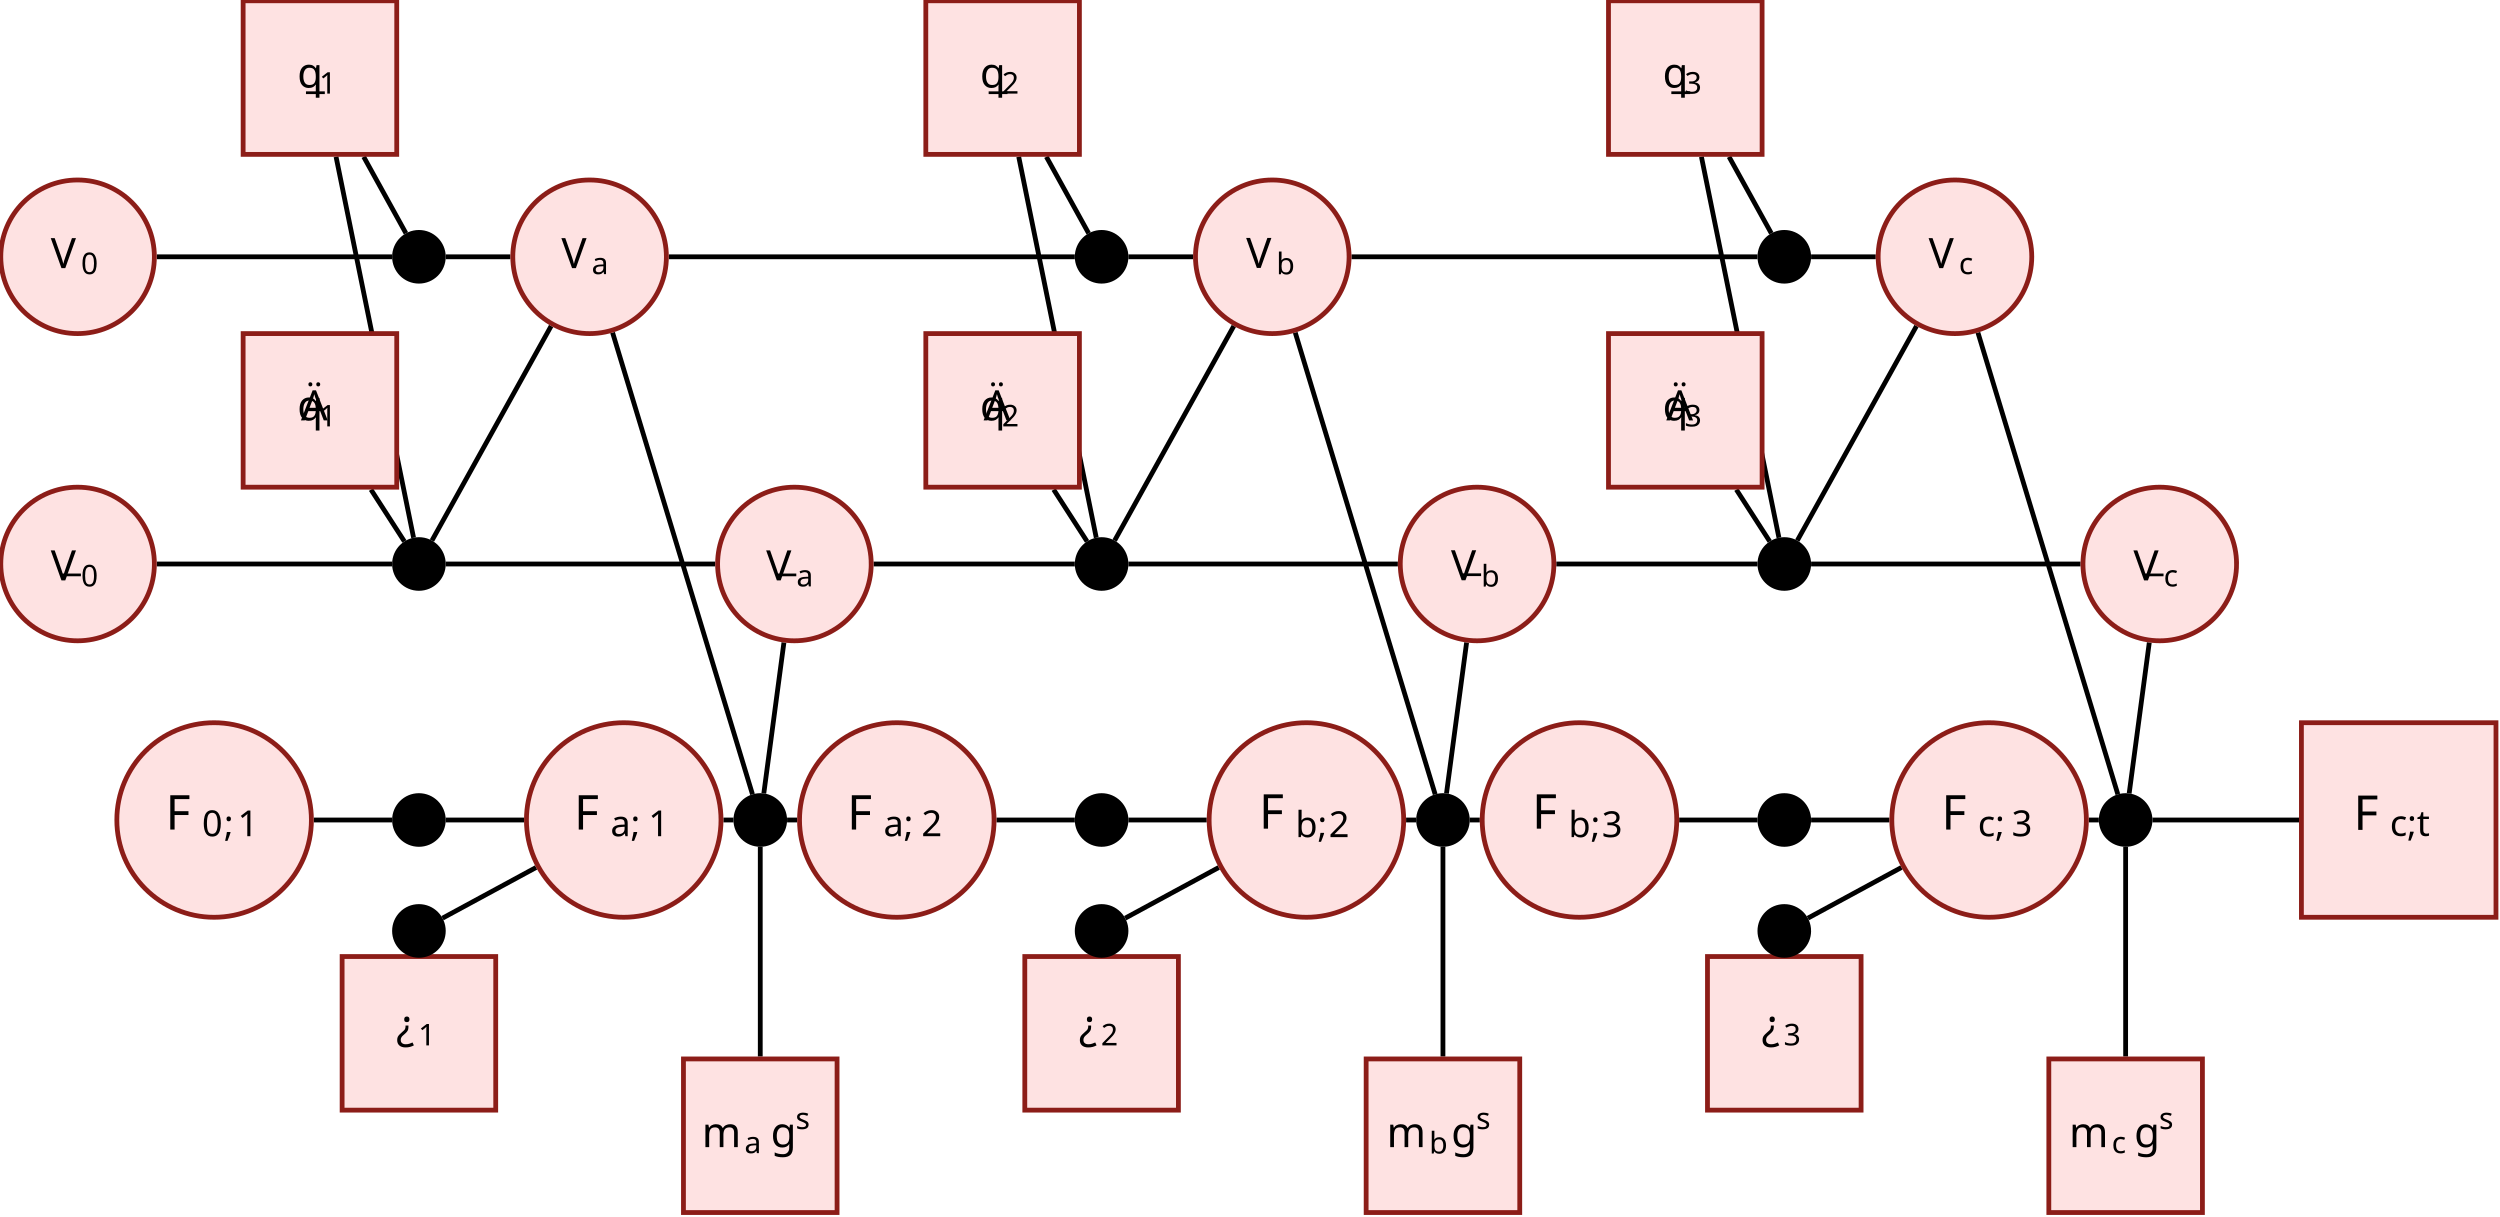
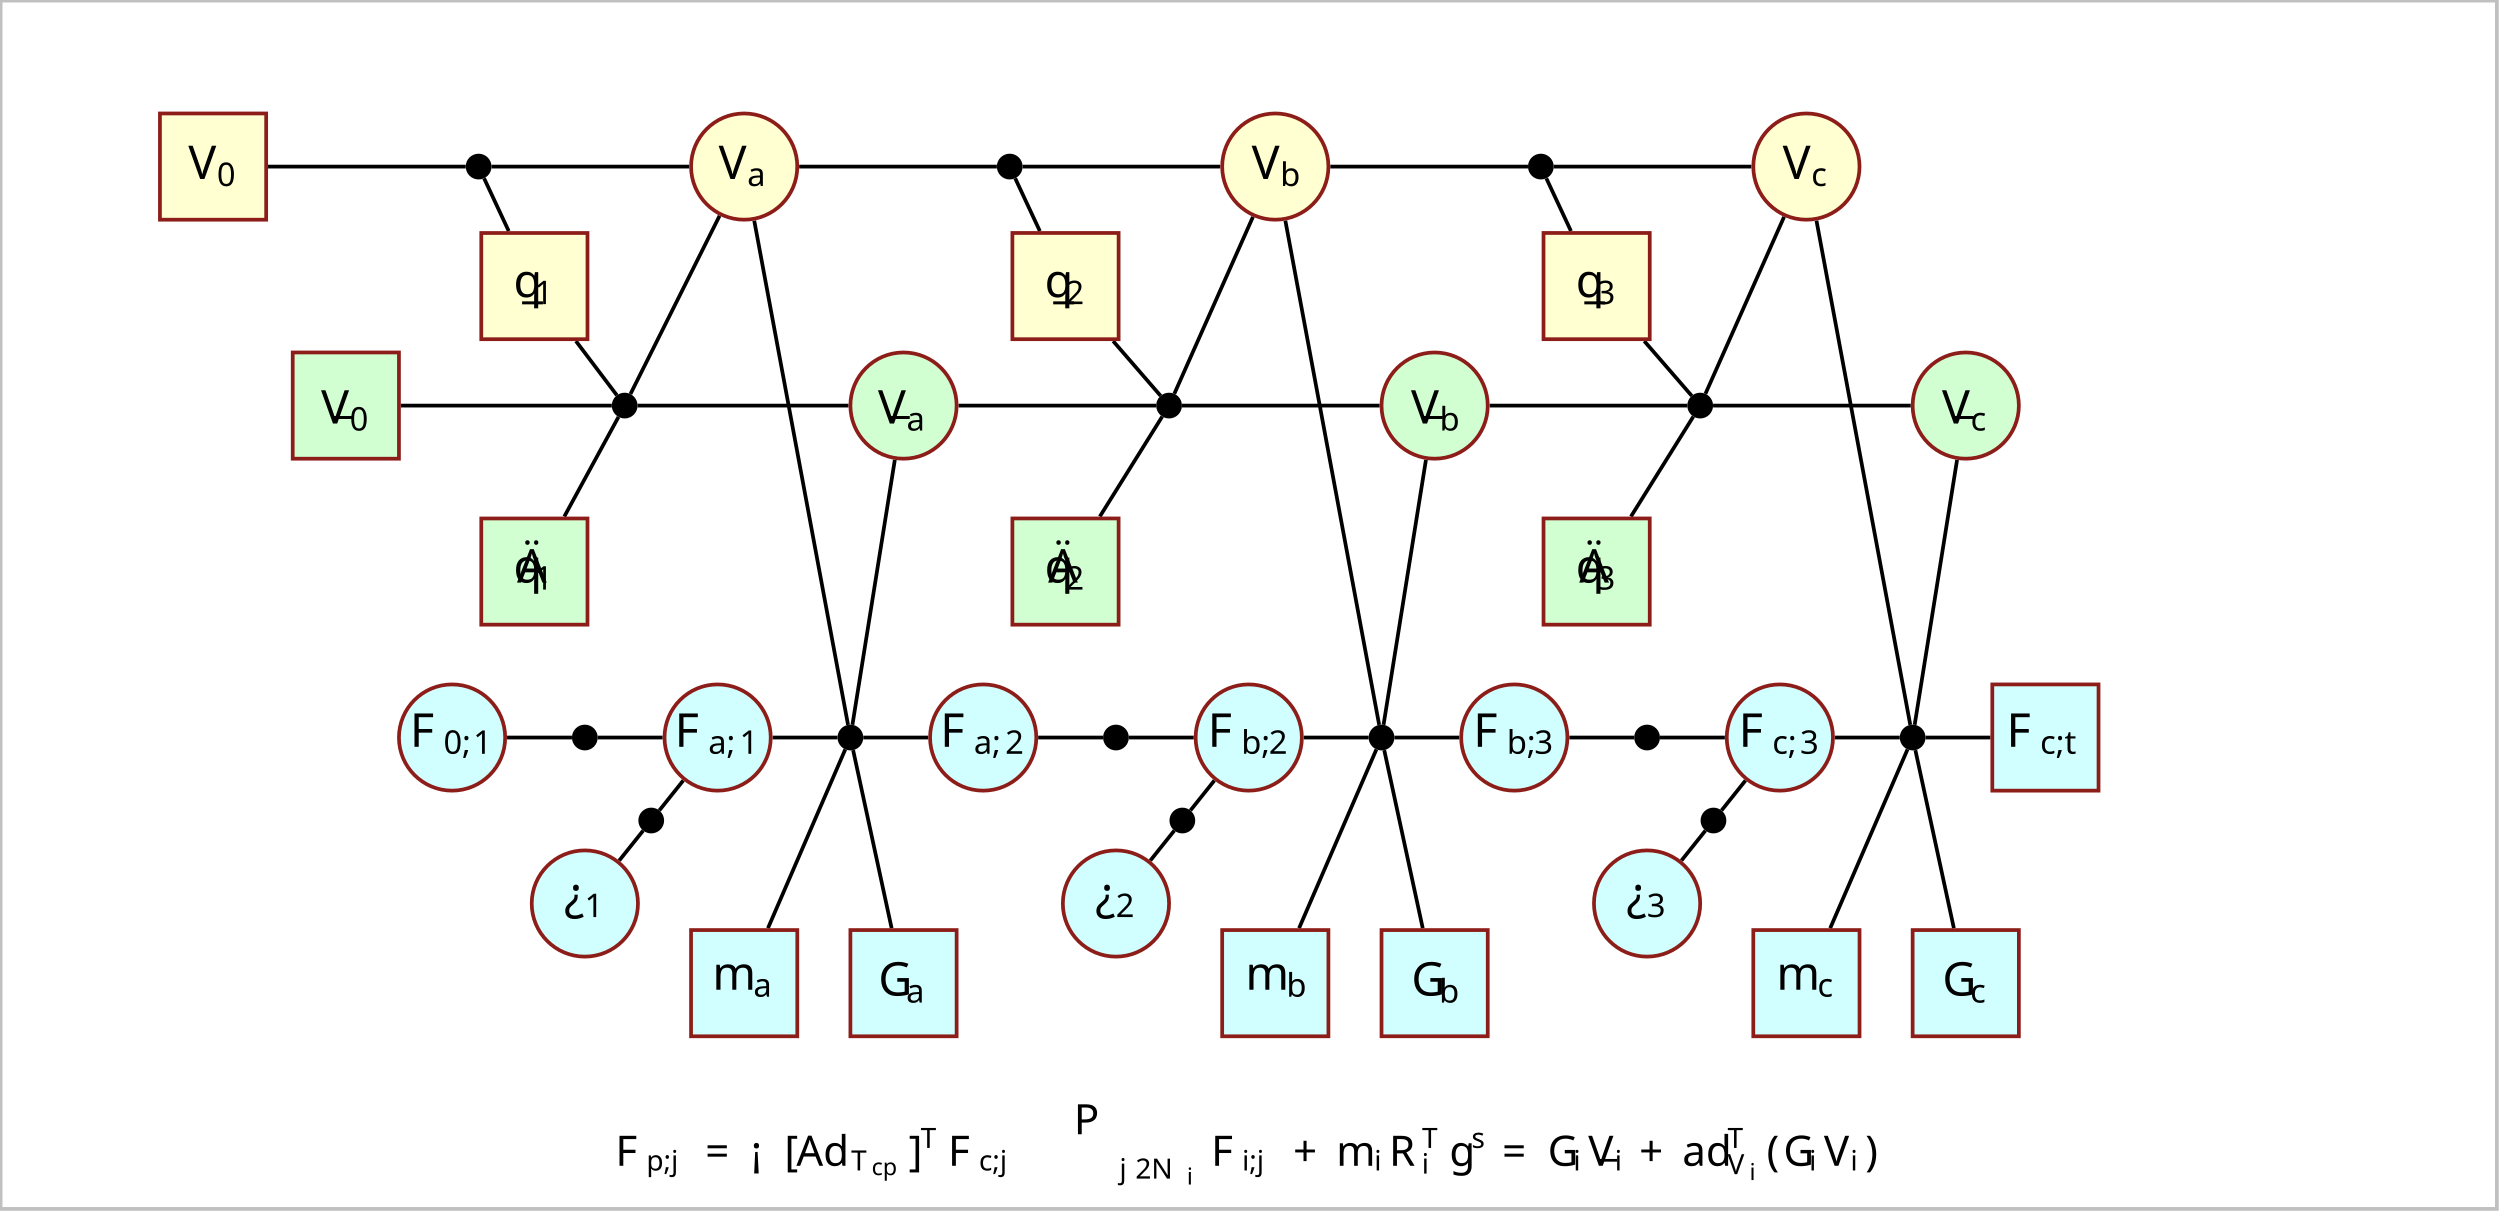
- <svg xmlns="http://www.w3.org/2000/svg" width="555.706" height="270.419" viewBox="-72 -72 416.779 202.814">
+ <svg xmlns="http://www.w3.org/2000/svg" width="714.282" height="346.293" viewBox="-72 -72 535.712 259.72">
  <g stroke="#000" stroke-miterlimit="10" stroke-width=".4">
-     <path fill="none" stroke="#000" stroke-width=".8" d="M-6.629-29.19h-39.234M-4.321-33.101l-7.051-12.762M2.307-29.19h10.781M107.182-29.19H39.496M109.49-33.101l-7.051-12.762M116.118-29.19H126.9M220.993-29.19h-67.686M223.3-33.101l-7.05-12.762M229.929-29.19h10.781M-6.629 22.024h-39.234M2.307 22.024h44.924M.009 18.118l19.87-35.767M-3.052 17.646l-12.925-63.509M-4.581 18.268l-5.574-8.648M107.182 22.024H73.64M116.118 22.024h44.924M113.82 18.118l19.87-35.767M110.76 17.646 97.833-45.863M109.23 18.268l-5.574-8.648M220.993 22.024H187.45M229.929 22.024h44.924M227.63 18.118l19.872-35.767M224.57 17.646l-12.925-63.509M223.04 18.268l-5.573-8.648M-6.629 64.703h-13.057M2.307 64.703h13.057M107.182 64.703H94.125M116.118 64.703h13.057M220.993 64.703h-13.057M229.929 64.703h13.057M50.277 64.703H48.6M59.213 64.703h1.676M53.449 60.427 30.121-16.555M55.335 60.274l3.355-25.163M54.745 69.17v34.967M164.088 64.703h-1.677M173.024 64.703h1.676M167.26 60.427l-23.328-76.982M169.146 60.274l3.355-25.163M168.556 69.17v34.967M277.899 64.703h-1.677M286.835 64.703h24.438M281.07 60.427l-23.327-76.982M282.957 60.274l3.355-25.163M282.367 69.17v34.967M1.768 81.07l15.603-8.453M-2.16 87.665v-.6M115.579 81.07l15.603-8.453M111.65 87.665v-.6M229.39 81.07l15.603-8.453M225.461 87.665v-.6" />
-     <g fill="#fee2e2" stroke="#8c1d18" stroke-width=".8">
-       <path d="M-46.263-29.19c0-7.072-5.732-12.805-12.803-12.805S-71.87-36.262-71.87-29.19s5.732 12.804 12.804 12.804c7.071 0 12.803-5.732 12.803-12.804Zm-12.803 0" />
-       <g fill="#000" stroke="none">
-         <text x="-87.519" y="138.68" font-family="cmsy7" font-size="7" transform="translate(23.982 -165.98)">V</text>
-         <text x="-82.48" y="139.68" font-family="cmr5" font-size="5" transform="translate(23.982 -165.98)">0</text>
-       </g>
-     </g>
-     <g fill="#fee2e2" stroke="#8c1d18" stroke-width=".8">
-       <path d="M39.096-29.19c0-7.072-5.733-12.805-12.804-12.805S13.488-36.262 13.488-29.19s5.733 12.804 12.804 12.804 12.804-5.732 12.804-12.804Zm-12.804 0" />
-       <g fill="#000" stroke="none">
-         <text x="-87.519" y="138.68" font-family="cmsy7" font-size="7" transform="translate(109.105 -165.98)">V</text>
-         <text x="-82.48" y="139.68" font-family="cmmi5" font-size="5" transform="translate(109.105 -165.98)">a</text>
-       </g>
-     </g>
-     <g fill="#fee2e2" stroke="#8c1d18" stroke-width=".8">
-       <path d="M152.907-29.19c0-7.072-5.733-12.805-12.804-12.805s-12.804 5.733-12.804 12.804 5.733 12.804 12.804 12.804 12.804-5.732 12.804-12.804Zm-12.804 0" />
-       <g fill="#000" stroke="none">
-         <text x="-87.519" y="138.68" font-family="cmsy7" font-size="7" transform="translate(223.269 -166.01)">V</text>
-         <text x="-82.48" y="139.741" font-family="cmmi5" font-size="5" transform="translate(223.269 -166.01)">b</text>
-       </g>
-     </g>
-     <g fill="#fee2e2" stroke="#8c1d18" stroke-width=".8">
-       <path d="M266.718-29.19c0-7.072-5.733-12.805-12.804-12.805S241.11-36.262 241.11-29.19s5.733 12.804 12.804 12.804 12.804-5.732 12.804-12.804Zm-12.804 0" />
-       <g fill="#000" stroke="none">
-         <text x="-87.519" y="138.68" font-family="cmsy7" font-size="7" transform="translate(337.04 -165.98)">V</text>
-         <text x="-82.48" y="139.68" font-family="cmmi5" font-size="5" transform="translate(337.04 -165.98)">c</text>
-       </g>
-     </g>
-     <g fill="#fee2e2" stroke="#8c1d18" stroke-width=".8">
-       <path d="M-31.467-46.263H-5.86V-71.87h-25.607Z" />
-       <g fill="#000" stroke="none">
-         <text x="-86.047" y="138.68" font-family="cmr7" font-size="7" transform="translate(65.072 -196.073)">_</text>
-         <text x="-87.519" y="138.68" font-family="cmmi7" font-size="7" transform="translate(65.072 -196.073)">q</text>
-         <text x="-83.854" y="139.68" font-family="cmr5" font-size="5" transform="translate(65.072 -196.073)">1</text>
-       </g>
-     </g>
-     <g fill="#fee2e2" stroke="#8c1d18" stroke-width=".8">
-       <path d="M82.344-46.263h25.607V-71.87H82.344Z" />
-       <g fill="#000" stroke="none">
-         <text x="-86.047" y="138.68" font-family="cmr7" font-size="7" transform="translate(178.883 -196.073)">_</text>
-         <text x="-87.519" y="138.68" font-family="cmmi7" font-size="7" transform="translate(178.883 -196.073)">q</text>
-         <text x="-83.854" y="139.68" font-family="cmr5" font-size="5" transform="translate(178.883 -196.073)">2</text>
-       </g>
-     </g>
-     <g fill="#fee2e2" stroke="#8c1d18" stroke-width=".8">
-       <path d="M196.155-46.263h25.607V-71.87h-25.607Z" />
-       <g fill="#000" stroke="none">
-         <text x="-86.047" y="138.68" font-family="cmr7" font-size="7" transform="translate(292.694 -196.073)">_</text>
-         <text x="-87.519" y="138.68" font-family="cmmi7" font-size="7" transform="translate(292.694 -196.073)">q</text>
-         <text x="-83.854" y="139.68" font-family="cmr5" font-size="5" transform="translate(292.694 -196.073)">3</text>
-       </g>
-     </g>
-     <g fill="#fee2e2" stroke="#8c1d18" stroke-width=".8">
-       <path d="M-46.263 22.024c0-7.072-5.732-12.804-12.803-12.804S-71.87 14.952-71.87 22.024c0 7.071 5.732 12.804 12.804 12.804 7.071 0 12.803-5.733 12.803-12.804Zm-12.803 0" />
-       <g fill="#000" stroke="none">
-         <text x="-85.623" y="136.911" font-family="cmr7" font-size="7" transform="translate(23.982 -113.918)">_</text>
-         <text x="-87.519" y="138.68" font-family="cmsy7" font-size="7" transform="translate(23.982 -113.918)">V</text>
-         <text x="-82.48" y="139.68" font-family="cmr5" font-size="5" transform="translate(23.982 -113.918)">0</text>
-       </g>
-     </g>
-     <g fill="#fee2e2" stroke="#8c1d18" stroke-width=".8">
-       <path d="M73.239 22.024c0-7.072-5.732-12.804-12.804-12.804-7.071 0-12.804 5.732-12.804 12.804 0 7.071 5.733 12.804 12.804 12.804S73.24 29.095 73.24 22.024Zm-12.804 0" />
-       <g fill="#000" stroke="none">
-         <text x="-85.623" y="136.911" font-family="cmr7" font-size="7" transform="translate(143.248 -113.918)">_</text>
-         <text x="-87.519" y="138.68" font-family="cmsy7" font-size="7" transform="translate(143.248 -113.918)">V</text>
-         <text x="-82.48" y="139.68" font-family="cmmi5" font-size="5" transform="translate(143.248 -113.918)">a</text>
-       </g>
-     </g>
-     <g fill="#fee2e2" stroke="#8c1d18" stroke-width=".8">
-       <path d="M187.05 22.024c0-7.072-5.732-12.804-12.804-12.804-7.071 0-12.804 5.732-12.804 12.804 0 7.071 5.733 12.804 12.804 12.804s12.804-5.733 12.804-12.804Zm-12.804 0" />
-       <g fill="#000" stroke="none">
-         <text x="-85.623" y="136.911" font-family="cmr7" font-size="7" transform="translate(257.412 -113.948)">_</text>
-         <text x="-87.519" y="138.68" font-family="cmsy7" font-size="7" transform="translate(257.412 -113.948)">V</text>
-         <text x="-82.48" y="139.741" font-family="cmmi5" font-size="5" transform="translate(257.412 -113.948)">b</text>
-       </g>
-     </g>
-     <g fill="#fee2e2" stroke="#8c1d18" stroke-width=".8">
-       <path d="M300.86 22.024c0-7.072-5.732-12.804-12.803-12.804s-12.804 5.732-12.804 12.804c0 7.071 5.733 12.804 12.804 12.804s12.804-5.733 12.804-12.804Zm-12.803 0" />
-       <g fill="#000" stroke="none">
-         <text x="-85.623" y="136.911" font-family="cmr7" font-size="7" transform="translate(371.183 -113.918)">_</text>
-         <text x="-87.519" y="138.68" font-family="cmsy7" font-size="7" transform="translate(371.183 -113.918)">V</text>
-         <text x="-82.48" y="139.68" font-family="cmmi5" font-size="5" transform="translate(371.183 -113.918)">c</text>
-       </g>
-     </g>
-     <g fill="#fee2e2" stroke="#8c1d18" stroke-width=".8">
-       <path d="M-31.467 9.22H-5.86v-25.607h-25.607Z" />
-       <g fill="#000" stroke="none">
-         <text x="-86.908" y="138.68" font-family="cmr7" font-size="7" transform="translate(65.072 -140.59)">Ä</text>
-         <text x="-87.519" y="138.68" font-family="cmmi7" font-size="7" transform="translate(65.072 -140.59)">q</text>
-         <text x="-83.854" y="139.68" font-family="cmr5" font-size="5" transform="translate(65.072 -140.59)">1</text>
-       </g>
-     </g>
-     <g fill="#fee2e2" stroke="#8c1d18" stroke-width=".8">
-       <path d="M82.344 9.22h25.607v-25.607H82.344Z" />
-       <g fill="#000" stroke="none">
-         <text x="-86.908" y="138.68" font-family="cmr7" font-size="7" transform="translate(178.883 -140.59)">Ä</text>
-         <text x="-87.519" y="138.68" font-family="cmmi7" font-size="7" transform="translate(178.883 -140.59)">q</text>
-         <text x="-83.854" y="139.68" font-family="cmr5" font-size="5" transform="translate(178.883 -140.59)">2</text>
-       </g>
-     </g>
-     <g fill="#fee2e2" stroke="#8c1d18" stroke-width=".8">
-       <path d="M196.155 9.22h25.607v-25.607h-25.607Z" />
-       <g fill="#000" stroke="none">
-         <text x="-86.908" y="138.68" font-family="cmr7" font-size="7" transform="translate(292.694 -140.59)">Ä</text>
-         <text x="-87.519" y="138.68" font-family="cmmi7" font-size="7" transform="translate(292.694 -140.59)">q</text>
-         <text x="-83.854" y="139.68" font-family="cmr5" font-size="5" transform="translate(292.694 -140.59)">3</text>
-       </g>
-     </g>
-     <g fill="#fee2e2" stroke="#8c1d18" stroke-width=".8">
-       <path d="M-20.086 64.703c0-8.957-7.26-16.218-16.218-16.218s-16.218 7.26-16.218 16.218 7.26 16.218 16.218 16.218 16.218-7.261 16.218-16.218Zm-16.218 0" />
-       <g fill="#000" stroke="none">
-         <text x="-87.519" y="138.68" font-family="cmsy8" font-size="8" transform="translate(43.126 -72.383)">F</text>
-         <text x="-81.452" y="139.791" font-family="cmr6" font-size="6" transform="translate(43.126 -72.383)">0</text>
-         <text x="-77.786" y="139.791" font-family="cmmi6" font-size="6" transform="translate(43.126 -72.383)">;</text>
-         <text x="-75.508" y="139.791" font-family="cmr6" font-size="6" transform="translate(43.126 -72.383)">1</text>
-       </g>
-     </g>
-     <g fill="#fee2e2" stroke="#8c1d18" stroke-width=".8">
-       <path d="M48.2 64.703c0-8.957-7.26-16.218-16.218-16.218s-16.218 7.26-16.218 16.218S23.025 80.92 31.982 80.92 48.2 73.66 48.2 64.703Zm-16.218 0" />
-       <g fill="#000" stroke="none">
-         <text x="-87.519" y="138.68" font-family="cmsy8" font-size="8" transform="translate(111.221 -72.383)">F</text>
-         <text x="-81.452" y="139.791" font-family="cmmi6" font-size="6" transform="translate(111.221 -72.383)">a;</text>
-         <text x="-75.125" y="139.791" font-family="cmr6" font-size="6" transform="translate(111.221 -72.383)">1</text>
-       </g>
-     </g>
-     <g fill="#fee2e2" stroke="#8c1d18" stroke-width=".8">
-       <path d="M93.725 64.703c0-8.957-7.26-16.218-16.218-16.218s-16.218 7.26-16.218 16.218 7.26 16.218 16.218 16.218 16.218-7.261 16.218-16.218Zm-16.218 0" />
-       <g fill="#000" stroke="none">
-         <text x="-87.519" y="138.68" font-family="cmsy8" font-size="8" transform="translate(156.746 -72.383)">F</text>
-         <text x="-81.452" y="139.791" font-family="cmmi6" font-size="6" transform="translate(156.746 -72.383)">a;</text>
-         <text x="-75.125" y="139.791" font-family="cmr6" font-size="6" transform="translate(156.746 -72.383)">2</text>
-       </g>
-     </g>
-     <g fill="#fee2e2" stroke="#8c1d18" stroke-width=".8">
-       <path d="M162.011 64.703c0-8.957-7.26-16.218-16.218-16.218s-16.218 7.26-16.218 16.218 7.261 16.218 16.218 16.218 16.218-7.261 16.218-16.218Zm-16.218 0" />
-       <g fill="#000" stroke="none">
-         <text x="-87.519" y="138.68" font-family="cmsy8" font-size="8" transform="translate(225.414 -72.533)">F</text>
-         <text x="-81.452" y="140.091" font-family="cmmi6" font-size="6" transform="translate(225.414 -72.533)">b;</text>
-         <text x="-75.888" y="140.091" font-family="cmr6" font-size="6" transform="translate(225.414 -72.533)">2</text>
-       </g>
-     </g>
-     <g fill="#fee2e2" stroke="#8c1d18" stroke-width=".8">
-       <path d="M207.536 64.703c0-8.957-7.261-16.218-16.218-16.218S175.1 55.745 175.1 64.703s7.26 16.218 16.218 16.218 16.218-7.261 16.218-16.218Zm-16.218 0" />
-       <g fill="#000" stroke="none">
-         <text x="-87.519" y="138.68" font-family="cmsy8" font-size="8" transform="translate(270.938 -72.533)">F</text>
-         <text x="-81.452" y="140.091" font-family="cmmi6" font-size="6" transform="translate(270.938 -72.533)">b;</text>
-         <text x="-75.888" y="140.091" font-family="cmr6" font-size="6" transform="translate(270.938 -72.533)">3</text>
-       </g>
-     </g>
-     <g fill="#fee2e2" stroke="#8c1d18" stroke-width=".8">
-       <path d="M275.822 64.703c0-8.957-7.26-16.218-16.218-16.218s-16.218 7.26-16.218 16.218 7.261 16.218 16.218 16.218 16.218-7.261 16.218-16.218Zm-16.218 0" />
-       <g fill="#000" stroke="none">
-         <text x="-87.519" y="138.68" font-family="cmsy8" font-size="8" transform="translate(339.19 -72.383)">F</text>
-         <text x="-81.452" y="139.791" font-family="cmmi6" font-size="6" transform="translate(339.19 -72.383)">c;</text>
-         <text x="-75.82" y="139.791" font-family="cmr6" font-size="6" transform="translate(339.19 -72.383)">3</text>
-       </g>
-     </g>
-     <g fill="#fee2e2" stroke="#8c1d18" stroke-width=".8">
-       <path d="M311.673 80.92h32.436V48.486h-32.436Z" />
-       <g fill="#000" stroke="none">
-         <text x="-87.519" y="138.68" font-family="cmsy8" font-size="8" transform="translate(407.88 -72.327)">F</text>
-         <text x="-81.452" y="139.68" font-family="cmmi6" font-size="6" transform="translate(407.88 -72.327)">c;t</text>
-       </g>
-     </g>
-     <g fill="#fee2e2" stroke="#8c1d18" stroke-width=".8">
-       <path d="M-14.965 113.073h25.608V87.465h-25.608Z" />
-       <g fill="#000" stroke="none">
-         <text x="-87.519" y="138.68" font-family="cmmi7" font-size="7" transform="translate(81.563 -37.404)">¿</text>
-         <text x="-83.831" y="139.68" font-family="cmr5" font-size="5" transform="translate(81.563 -37.404)">1</text>
-       </g>
-     </g>
-     <g fill="#fee2e2" stroke="#8c1d18" stroke-width=".8">
-       <path d="M98.846 113.073h25.608V87.465H98.846Z" />
-       <g fill="#000" stroke="none">
-         <text x="-87.519" y="138.68" font-family="cmmi7" font-size="7" transform="translate(195.374 -37.404)">¿</text>
-         <text x="-83.831" y="139.68" font-family="cmr5" font-size="5" transform="translate(195.374 -37.404)">2</text>
-       </g>
-     </g>
-     <g fill="#fee2e2" stroke="#8c1d18" stroke-width=".8">
-       <path d="M212.657 113.073h25.608V87.465h-25.608Z" />
-       <g fill="#000" stroke="none">
-         <text x="-87.519" y="138.68" font-family="cmmi7" font-size="7" transform="translate(309.185 -37.404)">¿</text>
-         <text x="-83.831" y="139.68" font-family="cmr5" font-size="5" transform="translate(309.185 -37.404)">3</text>
-       </g>
-     </g>
-     <g fill="#fee2e2" stroke="#8c1d18" stroke-width=".8">
-       <path d="M41.941 130.144h25.607v-25.607H41.941Z" />
-       <g fill="#000" stroke="none">
-         <text x="-87.519" y="138.68" font-family="cmmi7" font-size="7" transform="translate(132.528 -19.435)">m</text>
-         <text x="-80.423" y="139.68" font-family="cmmi5" font-size="5" transform="translate(132.528 -19.435)">a</text>
-         <text x="-76.051" y="138.68" font-family="cmmi7" font-size="7" transform="translate(132.528 -19.435)">g</text>
-         <text x="-71.898" y="135.662" font-family="cmmi5" font-size="5" transform="translate(132.528 -19.435)">s</text>
-       </g>
-     </g>
-     <g fill="#fee2e2" stroke="#8c1d18" stroke-width=".8">
-       <path d="M155.752 130.144h25.607v-25.607h-25.607Z" />
-       <g fill="#000" stroke="none">
-         <text x="-87.519" y="138.68" font-family="cmmi7" font-size="7" transform="translate(246.692 -19.435)">m</text>
-         <text x="-80.423" y="139.741" font-family="cmmi5" font-size="5" transform="translate(246.692 -19.435)">b</text>
-         <text x="-76.756" y="138.68" font-family="cmmi7" font-size="7" transform="translate(246.692 -19.435)">g</text>
-         <text x="-72.604" y="135.662" font-family="cmmi5" font-size="5" transform="translate(246.692 -19.435)">s</text>
-       </g>
-     </g>
-     <g fill="#fee2e2" stroke="#8c1d18" stroke-width=".8">
-       <path d="M269.563 130.144h25.607v-25.607h-25.607Z" />
-       <g fill="#000" stroke="none">
-         <text x="-87.519" y="138.68" font-family="cmmi7" font-size="7" transform="translate(360.462 -19.435)">m</text>
-         <text x="-80.423" y="139.68" font-family="cmmi5" font-size="5" transform="translate(360.462 -19.435)">c</text>
-         <text x="-76.676" y="138.68" font-family="cmmi7" font-size="7" transform="translate(360.462 -19.435)">g</text>
-         <text x="-72.523" y="135.662" font-family="cmmi5" font-size="5" transform="translate(360.462 -19.435)">s</text>
-       </g>
-     </g>
-     <g fill="#000" stroke="#000">
-       <path fill="#000" stroke="#000" d="M2.107-29.19a4.268 4.268 0 1 0-8.536 0 4.268 4.268 0 0 0 8.536 0Zm-4.268 0" />
-     </g>
-     <g fill="#000" stroke="#000">
-       <path fill="#000" stroke="#000" d="M115.918-29.19a4.268 4.268 0 1 0-8.536 0 4.268 4.268 0 0 0 8.536 0Zm-4.268 0" />
-     </g>
-     <g fill="#000" stroke="#000">
-       <path fill="#000" stroke="#000" d="M229.73-29.19a4.268 4.268 0 1 0-8.537 0 4.268 4.268 0 0 0 8.536 0Zm-4.269 0" />
-     </g>
-     <g fill="#000" stroke="#000">
-       <path fill="#000" stroke="#000" d="M2.107 22.024a4.268 4.268 0 1 0-8.536 0 4.268 4.268 0 0 0 8.536 0Zm-4.268 0" />
-     </g>
-     <g fill="#000" stroke="#000">
-       <path fill="#000" stroke="#000" d="M115.918 22.024a4.268 4.268 0 1 0-8.536 0 4.268 4.268 0 0 0 8.536 0Zm-4.268 0" />
-     </g>
-     <g fill="#000" stroke="#000">
-       <path fill="#000" stroke="#000" d="M229.73 22.024a4.268 4.268 0 1 0-8.537 0 4.268 4.268 0 0 0 8.536 0Zm-4.269 0" />
-     </g>
-     <g fill="#000" stroke="#000">
-       <path fill="#000" stroke="#000" d="M2.107 64.703a4.268 4.268 0 1 0-8.536 0 4.268 4.268 0 0 0 8.536 0Zm-4.268 0" />
-     </g>
-     <g fill="#000" stroke="#000">
-       <path fill="#000" stroke="#000" d="M115.918 64.703a4.268 4.268 0 1 0-8.536 0 4.268 4.268 0 0 0 8.536 0Zm-4.268 0" />
-     </g>
-     <g fill="#000" stroke="#000">
-       <path fill="#000" stroke="#000" d="M229.73 64.703a4.268 4.268 0 1 0-8.537 0 4.268 4.268 0 0 0 8.536 0Zm-4.269 0" />
-     </g>
-     <g fill="#000" stroke="#000">
-       <path fill="#000" stroke="#000" d="M59.013 64.703a4.268 4.268 0 1 0-8.536 0 4.268 4.268 0 0 0 8.536 0Zm-4.268 0" />
-     </g>
-     <g fill="#000" stroke="#000">
-       <path fill="#000" stroke="#000" d="M172.824 64.703a4.268 4.268 0 1 0-8.536 0 4.268 4.268 0 0 0 8.536 0Zm-4.268 0" />
-     </g>
-     <g fill="#000" stroke="#000">
-       <path fill="#000" stroke="#000" d="M286.635 64.703a4.268 4.268 0 1 0-8.536 0 4.268 4.268 0 0 0 8.536 0Zm-4.268 0" />
-     </g>
-     <g fill="#000" stroke="#000">
-       <path fill="#000" stroke="#000" d="M2.107 83.197a4.268 4.268 0 1 0-8.536 0 4.268 4.268 0 0 0 8.536 0Zm-4.268 0" />
-     </g>
-     <g fill="#000" stroke="#000">
-       <path fill="#000" stroke="#000" d="M115.918 83.197a4.268 4.268 0 1 0-8.536 0 4.268 4.268 0 0 0 8.536 0Zm-4.268 0" />
-     </g>
-     <g fill="#000" stroke="#000">
-       <path fill="#000" stroke="#000" d="M229.73 83.197a4.268 4.268 0 1 0-8.537 0 4.268 4.268 0 0 0 8.536 0Zm-4.269 0" />
+     <path fill="none" stroke="silver" stroke-width=".8" d="M-71.87 187.05V-71.87h534.912v258.92ZM463.042-71.87" />
+     <path fill="none" stroke="#000" stroke-width=".8" d="M27.8-36.304h-42.364M33.32-36.304h42.364M31.728-33.802l5.285 11.324M141.61-36.304H99.247M147.132-36.304h42.363M145.538-33.802l5.286 11.324M255.421-36.304h-42.363M260.943-36.304h42.363M259.35-33.802l5.285 11.324M59.097 14.91H13.888M64.619 14.91h45.209M63.092 12.441l19.105-38.208M60.193 12.708 51.41 1.084M60.538 17.335l-11.621 21.36M175.753 14.91H133.39M181.275 14.91h42.364M179.635 12.388l16.857-37.927M176.706 12.824 166.53 1.084M177.053 17.252 163.67 38.695M289.564 14.91h-42.363M295.086 14.91h42.364M293.446 12.388l16.857-37.927M290.517 12.824l-10.176-11.74M290.864 17.252 277.48 38.695M50.561 86.042h-13.91M56.083 86.042h13.91M164.372 86.042h-13.91M169.894 86.042h13.91M278.183 86.042h-13.91M283.705 86.042h13.91M69.273 101.67l5.142-6.429M65.824 105.981l-5.143 6.428M183.084 101.67l5.142-6.429M179.635 105.981l-5.143 6.428M296.895 101.67l5.142-6.429M293.446 105.981l-5.143 6.428M107.467 86.042H93.556M112.988 86.042H126.9M109.722 83.328 89.62-24.722M110.663 83.316l9.085-56.773M109.132 88.576 92.56 126.9M110.81 88.74l8.252 38.159M221.278 86.042h-13.911M226.8 86.042h13.91M223.533 83.328l-20.102-108.05M224.474 83.316l9.085-56.773M222.943 88.576 206.37 126.9M224.622 88.74l8.25 38.159M335.089 86.042h-13.911M340.61 86.042h13.911M337.344 83.328l-20.102-108.05M338.285 83.316l9.085-56.773M336.754 88.576 320.182 126.9M338.433 88.74l8.25 38.159" />
+     <g fill="#ffffd1" stroke="#8c1d18" stroke-width=".8">
+       <path fill="#ffffd1" d="M-37.727-24.923h22.763v-22.762h-22.763Z" />
+       <g fill="#000" stroke="none">
+         <text x="-71.87" y="174.246" font-family="cmsy10" font-size="10" transform="translate(40.218 -207.883)">V</text>
+         <text x="-65.742" y="175.746" font-family="cmr7" font-size="7" transform="translate(40.218 -207.883)">0</text>
+       </g>
+     </g>
+     <g fill="#ffffd1" stroke="#8c1d18" stroke-width=".8">
+       <path fill="#ffffd1" d="M98.847-36.304c0-6.286-5.096-11.381-11.381-11.381s-11.382 5.095-11.382 11.38c0 6.287 5.096 11.382 11.382 11.382s11.38-5.095 11.38-11.381Zm-11.381 0" />
+       <g fill="#000" stroke="none">
+         <text x="-71.87" y="174.246" font-family="cmsy10" font-size="10" transform="translate(153.853 -207.883)">V</text>
+         <text x="-65.742" y="175.746" font-family="cmmi7" font-size="7" transform="translate(153.853 -207.883)">a</text>
+       </g>
+     </g>
+     <g fill="#ffffd1" stroke="#8c1d18" stroke-width=".8">
+       <path fill="#ffffd1" d="M212.658-36.304c0-6.286-5.096-11.381-11.382-11.381s-11.38 5.095-11.38 11.38c0 6.287 5.095 11.382 11.38 11.382s11.382-5.095 11.382-11.381Zm-11.382 0" />
+       <g fill="#000" stroke="none">
+         <text x="-71.87" y="174.246" font-family="cmsy10" font-size="10" transform="translate(268.074 -207.883)">V</text>
+         <text x="-65.742" y="175.746" font-family="cmmi7" font-size="7" transform="translate(268.074 -207.883)">b</text>
+       </g>
+     </g>
+     <g fill="#ffffd1" stroke="#8c1d18" stroke-width=".8">
+       <path fill="#ffffd1" d="M326.469-36.304c0-6.286-5.096-11.381-11.382-11.381s-11.38 5.095-11.38 11.38c0 6.287 5.095 11.382 11.38 11.382s11.382-5.095 11.382-11.381Zm-11.382 0" />
+       <g fill="#000" stroke="none">
+         <text x="-71.87" y="174.246" font-family="cmsy10" font-size="10" transform="translate(381.857 -207.883)">V</text>
+         <text x="-65.742" y="175.746" font-family="cmmi7" font-size="7" transform="translate(381.857 -207.883)">c</text>
+       </g>
+     </g>
+     <g fill="#ffffd1" stroke="#8c1d18" stroke-width=".8">
+       <path fill="#ffffd1" d="M31.129.684h22.762v-22.762H31.13Z" />
+       <g fill="#000" stroke="none">
+         <text x="-70.014" y="174.246" font-family="cmr10" font-size="10" transform="translate(109.905 -182.576)">_</text>
+         <text x="-71.87" y="174.246" font-family="cmmi10" font-size="10" transform="translate(109.905 -182.576)">q</text>
+         <text x="-67.406" y="175.746" font-family="cmr7" font-size="7" transform="translate(109.905 -182.576)">1</text>
+       </g>
+     </g>
+     <g fill="#ffffd1" stroke="#8c1d18" stroke-width=".8">
+       <path fill="#ffffd1" d="M144.94.684h22.762v-22.762H144.94Z" />
+       <g fill="#000" stroke="none">
+         <text x="-70.014" y="174.246" font-family="cmr10" font-size="10" transform="translate(223.716 -182.576)">_</text>
+         <text x="-71.87" y="174.246" font-family="cmmi10" font-size="10" transform="translate(223.716 -182.576)">q</text>
+         <text x="-67.406" y="175.746" font-family="cmr7" font-size="7" transform="translate(223.716 -182.576)">2</text>
+       </g>
+     </g>
+     <g fill="#ffffd1" stroke="#8c1d18" stroke-width=".8">
+       <path fill="#ffffd1" d="M258.751.684h22.762v-22.762h-22.762Z" />
+       <g fill="#000" stroke="none">
+         <text x="-70.014" y="174.246" font-family="cmr10" font-size="10" transform="translate(337.527 -182.576)">_</text>
+         <text x="-71.87" y="174.246" font-family="cmmi10" font-size="10" transform="translate(337.527 -182.576)">q</text>
+         <text x="-67.406" y="175.746" font-family="cmr7" font-size="7" transform="translate(337.527 -182.576)">3</text>
+       </g>
+     </g>
+     <g fill="#d1ffd1" stroke="#8c1d18" stroke-width=".8">
+       <path fill="#d1ffd1" d="M-9.274 26.292h22.762V3.529H-9.274Z" />
+       <g fill="#000" stroke="none">
+         <text x="-69.506" y="171.718" font-family="cmr10" font-size="10" transform="translate(68.67 -155.482)">_</text>
+         <text x="-71.87" y="174.246" font-family="cmsy10" font-size="10" transform="translate(68.67 -155.482)">V</text>
+         <text x="-65.742" y="175.746" font-family="cmr7" font-size="7" transform="translate(68.67 -155.482)">0</text>
+       </g>
+     </g>
+     <g fill="#d1ffd1" stroke="#8c1d18" stroke-width=".8">
+       <path fill="#d1ffd1" d="M132.99 14.91c0-6.285-5.096-11.38-11.381-11.38s-11.381 5.095-11.381 11.38 5.095 11.382 11.38 11.382 11.382-5.096 11.382-11.381Zm-11.381 0" />
+       <g fill="#000" stroke="none">
+         <text x="-69.506" y="171.718" font-family="cmr10" font-size="10" transform="translate(187.996 -155.482)">_</text>
+         <text x="-71.87" y="174.246" font-family="cmsy10" font-size="10" transform="translate(187.996 -155.482)">V</text>
+         <text x="-65.742" y="175.746" font-family="cmmi7" font-size="7" transform="translate(187.996 -155.482)">a</text>
+       </g>
+     </g>
+     <g fill="#d1ffd1" stroke="#8c1d18" stroke-width=".8">
+       <path fill="#d1ffd1" d="M246.8 14.91c0-6.285-5.095-11.38-11.38-11.38s-11.381 5.095-11.381 11.38 5.095 11.382 11.38 11.382 11.382-5.096 11.382-11.381Zm-11.38 0" />
+       <g fill="#000" stroke="none">
+         <text x="-69.506" y="171.718" font-family="cmr10" font-size="10" transform="translate(302.217 -155.482)">_</text>
+         <text x="-71.87" y="174.246" font-family="cmsy10" font-size="10" transform="translate(302.217 -155.482)">V</text>
+         <text x="-65.742" y="175.746" font-family="cmmi7" font-size="7" transform="translate(302.217 -155.482)">b</text>
+       </g>
+     </g>
+     <g fill="#d1ffd1" stroke="#8c1d18" stroke-width=".8">
+       <path fill="#d1ffd1" d="M360.612 14.91c0-6.285-5.096-11.38-11.381-11.38S337.85 8.624 337.85 14.91s5.095 11.382 11.38 11.382 11.382-5.096 11.382-11.381Zm-11.381 0" />
+       <g fill="#000" stroke="none">
+         <text x="-69.506" y="171.718" font-family="cmr10" font-size="10" transform="translate(416 -155.482)">_</text>
+         <text x="-71.87" y="174.246" font-family="cmsy10" font-size="10" transform="translate(416 -155.482)">V</text>
+         <text x="-65.742" y="175.746" font-family="cmmi7" font-size="7" transform="translate(416 -155.482)">c</text>
+       </g>
+     </g>
+     <g fill="#d1ffd1" stroke="#8c1d18" stroke-width=".8">
+       <path fill="#d1ffd1" d="M31.129 61.858h22.762V39.095H31.13Z" />
+       <g fill="#000" stroke="none">
+         <text x="-71.125" y="174.246" font-family="cmr10" font-size="10" transform="translate(109.905 -121.403)">Ä</text>
+         <text x="-71.87" y="174.246" font-family="cmmi10" font-size="10" transform="translate(109.905 -121.403)">q</text>
+         <text x="-67.406" y="175.746" font-family="cmr7" font-size="7" transform="translate(109.905 -121.403)">1</text>
+       </g>
+     </g>
+     <g fill="#d1ffd1" stroke="#8c1d18" stroke-width=".8">
+       <path fill="#d1ffd1" d="M144.94 61.858h22.762V39.095H144.94Z" />
+       <g fill="#000" stroke="none">
+         <text x="-71.125" y="174.246" font-family="cmr10" font-size="10" transform="translate(223.716 -121.403)">Ä</text>
+         <text x="-71.87" y="174.246" font-family="cmmi10" font-size="10" transform="translate(223.716 -121.403)">q</text>
+         <text x="-67.406" y="175.746" font-family="cmr7" font-size="7" transform="translate(223.716 -121.403)">2</text>
+       </g>
+     </g>
+     <g fill="#d1ffd1" stroke="#8c1d18" stroke-width=".8">
+       <path fill="#d1ffd1" d="M258.751 61.858h22.762V39.095h-22.762Z" />
+       <g fill="#000" stroke="none">
+         <text x="-71.125" y="174.246" font-family="cmr10" font-size="10" transform="translate(337.527 -121.403)">Ä</text>
+         <text x="-71.87" y="174.246" font-family="cmmi10" font-size="10" transform="translate(337.527 -121.403)">q</text>
+         <text x="-67.406" y="175.746" font-family="cmr7" font-size="7" transform="translate(337.527 -121.403)">3</text>
+       </g>
+     </g>
+     <g fill="#d1ffff" stroke="#8c1d18" stroke-width=".8">
+       <path fill="#d1ffff" d="M36.25 86.042c0-6.285-5.095-11.38-11.38-11.38-6.287 0-11.382 5.095-11.382 11.38s5.095 11.381 11.381 11.381 11.381-5.095 11.381-11.38Zm-11.38 0" />
+       <g fill="#000" stroke="none">
+         <text x="-71.87" y="174.246" font-family="cmsy10" font-size="10" transform="translate(87.722 -86.218)">F</text>
+         <text x="-64.683" y="175.746" font-family="cmr7" font-size="7" transform="translate(87.722 -86.218)">0</text>
+         <text x="-60.696" y="175.746" font-family="cmmi7" font-size="7" transform="translate(87.722 -86.218)">;</text>
+         <text x="-58.321" y="175.746" font-family="cmr7" font-size="7" transform="translate(87.722 -86.218)">1</text>
+       </g>
+     </g>
+     <g fill="#d1ffff" stroke="#8c1d18" stroke-width=".8">
+       <path fill="#d1ffff" d="M93.156 86.042c0-6.285-5.096-11.38-11.381-11.38s-11.381 5.095-11.381 11.38 5.095 11.381 11.38 11.381 11.382-5.095 11.382-11.38Zm-11.381 0" />
+       <g fill="#000" stroke="none">
+         <text x="-71.87" y="174.246" font-family="cmsy10" font-size="10" transform="translate(144.452 -86.218)">F</text>
+         <text x="-64.683" y="175.746" font-family="cmmi7" font-size="7" transform="translate(144.452 -86.218)">a;</text>
+         <text x="-57.97" y="175.746" font-family="cmr7" font-size="7" transform="translate(144.452 -86.218)">1</text>
+       </g>
+     </g>
+     <g fill="#d1ffff" stroke="#8c1d18" stroke-width=".8">
+       <path fill="#d1ffff" d="M150.061 86.042c0-6.285-5.095-11.38-11.38-11.38-6.287 0-11.382 5.095-11.382 11.38s5.095 11.381 11.381 11.381 11.381-5.095 11.381-11.38Zm-11.38 0" />
+       <g fill="#000" stroke="none">
+         <text x="-71.87" y="174.246" font-family="cmsy10" font-size="10" transform="translate(201.357 -86.218)">F</text>
+         <text x="-64.683" y="175.746" font-family="cmmi7" font-size="7" transform="translate(201.357 -86.218)">a;</text>
+         <text x="-57.97" y="175.746" font-family="cmr7" font-size="7" transform="translate(201.357 -86.218)">2</text>
+       </g>
+     </g>
+     <g fill="#d1ffff" stroke="#8c1d18" stroke-width=".8">
+       <path fill="#d1ffff" d="M206.967 86.042c0-6.285-5.096-11.38-11.381-11.38s-11.381 5.095-11.381 11.38 5.095 11.381 11.38 11.381 11.382-5.095 11.382-11.38Zm-11.381 0" />
+       <g fill="#000" stroke="none">
+         <text x="-71.87" y="174.246" font-family="cmsy10" font-size="10" transform="translate(258.673 -86.218)">F</text>
+         <text x="-64.683" y="175.746" font-family="cmmi7" font-size="7" transform="translate(258.673 -86.218)">b;</text>
+         <text x="-58.791" y="175.746" font-family="cmr7" font-size="7" transform="translate(258.673 -86.218)">2</text>
+       </g>
+     </g>
+     <g fill="#d1ffff" stroke="#8c1d18" stroke-width=".8">
+       <path fill="#d1ffff" d="M263.872 86.042c0-6.285-5.095-11.38-11.38-11.38-6.287 0-11.382 5.095-11.382 11.38s5.095 11.381 11.381 11.381 11.381-5.095 11.381-11.38Zm-11.38 0" />
+       <g fill="#000" stroke="none">
+         <text x="-71.87" y="174.246" font-family="cmsy10" font-size="10" transform="translate(315.578 -86.218)">F</text>
+         <text x="-64.683" y="175.746" font-family="cmmi7" font-size="7" transform="translate(315.578 -86.218)">b;</text>
+         <text x="-58.791" y="175.746" font-family="cmr7" font-size="7" transform="translate(315.578 -86.218)">3</text>
+       </g>
+     </g>
+     <g fill="#d1ffff" stroke="#8c1d18" stroke-width=".8">
+       <path fill="#d1ffff" d="M320.778 86.042c0-6.285-5.096-11.38-11.381-11.38s-11.382 5.095-11.382 11.38 5.096 11.381 11.382 11.381 11.38-5.095 11.38-11.38Zm-11.381 0" />
+       <g fill="#000" stroke="none">
+         <text x="-71.87" y="174.246" font-family="cmsy10" font-size="10" transform="translate(372.455 -86.218)">F</text>
+         <text x="-64.683" y="175.746" font-family="cmmi7" font-size="7" transform="translate(372.455 -86.218)">c;</text>
+         <text x="-58.734" y="175.746" font-family="cmr7" font-size="7" transform="translate(372.455 -86.218)">3</text>
+       </g>
+     </g>
+     <g fill="#d1ffff" stroke="#8c1d18" stroke-width=".8">
+       <path fill="#d1ffff" d="M354.921 97.423h22.762V74.661h-22.762Z" />
+       <g fill="#000" stroke="none">
+         <text x="-71.87" y="174.246" font-family="cmsy10" font-size="10" transform="translate(429.844 -86.218)">F</text>
+         <text x="-64.683" y="175.746" font-family="cmmi7" font-size="7" transform="translate(429.844 -86.218)">c;t</text>
+       </g>
+     </g>
+     <g fill="#d1ffff" stroke="#8c1d18" stroke-width=".8">
+       <path fill="#d1ffff" d="M64.703 121.608c0-6.285-5.095-11.38-11.381-11.38s-11.381 5.095-11.381 11.38 5.095 11.381 11.38 11.381c6.287 0 11.382-5.095 11.382-11.38Zm-11.381 0" />
+       <g fill="#000" stroke="none">
+         <text x="-71.87" y="174.246" font-family="cmmi10" font-size="10" transform="translate(120.763 -51.235)">¿</text>
+         <text x="-67.498" y="175.746" font-family="cmr7" font-size="7" transform="translate(120.763 -51.235)">1</text>
+       </g>
+     </g>
+     <g fill="#d1ffff" stroke="#8c1d18" stroke-width=".8">
+       <path fill="#d1ffff" d="M178.514 121.608c0-6.285-5.095-11.38-11.381-11.38s-11.381 5.095-11.381 11.38 5.095 11.381 11.38 11.381c6.287 0 11.382-5.095 11.382-11.38Zm-11.381 0" />
+       <g fill="#000" stroke="none">
+         <text x="-71.87" y="174.246" font-family="cmmi10" font-size="10" transform="translate(234.574 -51.235)">¿</text>
+         <text x="-67.498" y="175.746" font-family="cmr7" font-size="7" transform="translate(234.574 -51.235)">2</text>
+       </g>
+     </g>
+     <g fill="#d1ffff" stroke="#8c1d18" stroke-width=".8">
+       <path fill="#d1ffff" d="M292.325 121.608c0-6.285-5.095-11.38-11.381-11.38s-11.381 5.095-11.381 11.38 5.095 11.381 11.38 11.381c6.287 0 11.382-5.095 11.382-11.38Zm-11.381 0" />
+       <g fill="#000" stroke="none">
+         <text x="-71.87" y="174.246" font-family="cmmi10" font-size="10" transform="translate(348.385 -51.235)">¿</text>
+         <text x="-67.498" y="175.746" font-family="cmr7" font-size="7" transform="translate(348.385 -51.235)">3</text>
+       </g>
+     </g>
+     <g fill="#d1ffff" stroke="#8c1d18" stroke-width=".8">
+       <path fill="#d1ffff" d="M76.084 150.061h22.763V127.3H76.084Z" />
+       <g fill="#000" stroke="none">
+         <text x="-71.87" y="174.246" font-family="cmmi10" font-size="10" transform="translate(152.527 -34.163)">m</text>
+         <text x="-63.09" y="175.746" font-family="cmmi7" font-size="7" transform="translate(152.527 -34.163)">a</text>
+       </g>
+     </g>
+     <g fill="#d1ffff" stroke="#8c1d18" stroke-width=".8">
+       <path fill="#d1ffff" d="M189.895 150.061h22.763V127.3h-22.763Z" />
+       <g fill="#000" stroke="none">
+         <text x="-71.87" y="174.246" font-family="cmmi10" font-size="10" transform="translate(266.748 -34.163)">m</text>
+         <text x="-63.09" y="175.746" font-family="cmmi7" font-size="7" transform="translate(266.748 -34.163)">b</text>
+       </g>
+     </g>
+     <g fill="#d1ffff" stroke="#8c1d18" stroke-width=".8">
+       <path fill="#d1ffff" d="M303.706 150.061h22.763V127.3h-22.763Z" />
+       <g fill="#000" stroke="none">
+         <text x="-71.87" y="174.246" font-family="cmmi10" font-size="10" transform="translate(380.53 -34.163)">m</text>
+         <text x="-63.09" y="175.746" font-family="cmmi7" font-size="7" transform="translate(380.53 -34.163)">c</text>
+       </g>
+     </g>
+     <g fill="#d1ffff" stroke="#8c1d18" stroke-width=".8">
+       <path fill="#d1ffff" d="M110.228 150.061h22.762V127.3h-22.762Z" />
+       <g fill="#000" stroke="none">
+         <text x="-71.87" y="174.246" font-family="cmsy10" font-size="10" transform="translate(188.086 -32.9)">G</text>
+         <text x="-65.921" y="175.746" font-family="cmmi7" font-size="7" transform="translate(188.086 -32.9)">a</text>
+       </g>
+     </g>
+     <g fill="#d1ffff" stroke="#8c1d18" stroke-width=".8">
+       <path fill="#d1ffff" d="M224.039 150.061H246.8V127.3h-22.762Z" />
+       <g fill="#000" stroke="none">
+         <text x="-71.87" y="174.246" font-family="cmsy10" font-size="10" transform="translate(302.307 -32.9)">G</text>
+         <text x="-65.921" y="175.746" font-family="cmmi7" font-size="7" transform="translate(302.307 -32.9)">b</text>
+       </g>
+     </g>
+     <g fill="#d1ffff" stroke="#8c1d18" stroke-width=".8">
+       <path fill="#d1ffff" d="M337.85 150.061h22.762V127.3H337.85Z" />
+       <g fill="#000" stroke="none">
+         <text x="-71.87" y="174.246" font-family="cmsy10" font-size="10" transform="translate(416.09 -32.9)">G</text>
+         <text x="-65.921" y="175.746" font-family="cmmi7" font-size="7" transform="translate(416.09 -32.9)">c</text>
+       </g>
+     </g>
+     <g stroke="none">
+       <text x="-71.87" y="174.246" font-family="cmsy9" font-size="9" transform="translate(131.748 3.563)">F</text>
+       <text x="-65.243" y="175.246" font-family="cmmi6" font-size="6" transform="translate(131.748 3.563)">p;j</text>
+       <text x="-52.624" y="174.246" font-family="cmr9" font-size="9" transform="translate(131.748 3.563)">=</text>
+       <text x="-42.86" y="174.246" font-family="cmsy9" font-size="9" transform="translate(131.748 3.563)">¡</text>
+       <text x="-35.665" y="174.246" font-family="cmr9" font-size="9" transform="translate(131.748 3.563)">[</text>
+       <text x="-33.096" y="174.246" font-family="cmmi9" font-size="9" transform="translate(131.748 3.563)">Ad</text>
+       <text x="-21.367" y="175.246" font-family="cmmi6" font-size="6" transform="translate(131.748 3.563)">T</text>
+       <text x="-16.98" y="176.246" font-family="cmmi5" font-size="5" transform="translate(131.748 3.563)">cp</text>
+       <text x="-9.035" y="174.246" font-family="cmr9" font-size="9" transform="translate(131.748 3.563)">]</text>
+       <text x="-6.465" y="170.423" font-family="cmmi6" font-size="6" transform="translate(131.748 3.563)">T</text>
+       <text x="-.606" y="174.246" font-family="cmsy9" font-size="9" transform="translate(131.748 3.563)">F</text>
+       <text x="6.021" y="175.246" font-family="cmmi6" font-size="6" transform="translate(131.748 3.563)">c;j</text>
+       <text x="26.362" y="167.496" font-family="cmex9" font-size="9" transform="translate(131.748 3.563)">P</text>
+       <text x="36.126" y="176.996" font-family="cmmi6" font-size="6" transform="translate(131.748 3.563)">j</text>
+       <text x="39.544" y="176.996" font-family="cmsy6" font-size="6" transform="translate(131.748 3.563)">2N</text>
+       <text x="50.577" y="178.262" font-family="cmmi5" font-size="5" transform="translate(131.748 3.563)">i</text>
+       <text x="55.787" y="174.246" font-family="cmsy9" font-size="9" transform="translate(131.748 3.563)">F</text>
+       <text x="62.414" y="175.246" font-family="cmmi6" font-size="6" transform="translate(131.748 3.563)">i;j</text>
+       <text x="73.338" y="174.246" font-family="cmr9" font-size="9" transform="translate(131.748 3.563)">+</text>
+       <text x="82.588" y="174.246" font-family="cmmi9" font-size="9" transform="translate(131.748 3.563)">m</text>
+       <text x="90.738" y="175.246" font-family="cmmi6" font-size="6" transform="translate(131.748 3.563)">i</text>
+       <text x="93.911" y="174.246" font-family="cmmi9" font-size="9" transform="translate(131.748 3.563)">R</text>
+       <text x="100.973" y="170.423" font-family="cmmi6" font-size="6" transform="translate(131.748 3.563)">T</text>
+       <text x="100.91" y="175.918" font-family="cmmi6" font-size="6" transform="translate(131.748 3.563)">i</text>
+       <text x="106.832" y="174.246" font-family="cmmi9" font-size="9" transform="translate(131.748 3.563)">g</text>
+       <text x="111.566" y="170.423" font-family="cmmi6" font-size="6" transform="translate(131.748 3.563)">s</text>
+       <text x="118.142" y="174.246" font-family="cmr9" font-size="9" transform="translate(131.748 3.563)">=</text>
+       <text x="127.906" y="174.246" font-family="cmsy9" font-size="9" transform="translate(131.748 3.563)">G</text>
+       <text x="133.404" y="175.246" font-family="cmmi6" font-size="6" transform="translate(131.748 3.563)">i</text>
+       <text x="138.766" y="171.971" font-family="cmr9" font-size="9" transform="translate(131.748 3.563)">_</text>
+       <text x="136.578" y="174.246" font-family="cmsy9" font-size="9" transform="translate(131.748 3.563)">V</text>
+       <text x="142.266" y="175.246" font-family="cmmi6" font-size="6" transform="translate(131.748 3.563)">i</text>
+       <text x="147.496" y="174.246" font-family="cmr9" font-size="9" transform="translate(131.748 3.563)">+</text>
+       <text x="156.745" y="174.246" font-family="cmmi9" font-size="9" transform="translate(131.748 3.563)">ad</text>
+       <text x="166.438" y="170.423" font-family="cmmi6" font-size="6" transform="translate(131.748 3.563)">T</text>
+       <text x="166.438" y="176.043" font-family="cmsy6" font-size="6" transform="translate(131.748 3.563)">V</text>
+       <text x="171.15" y="177.308" font-family="cmmi5" font-size="5" transform="translate(131.748 3.563)">i</text>
+       <text x="174.818" y="174.246" font-family="cmr9" font-size="9" transform="translate(131.748 3.563)">(</text>
+       <text x="178.415" y="174.246" font-family="cmsy9" font-size="9" transform="translate(131.748 3.563)">G</text>
+       <text x="183.913" y="175.246" font-family="cmmi6" font-size="6" transform="translate(131.748 3.563)">i</text>
+       <text x="187.087" y="174.246" font-family="cmsy9" font-size="9" transform="translate(131.748 3.563)">V</text>
+       <text x="192.775" y="175.246" font-family="cmmi6" font-size="6" transform="translate(131.748 3.563)">i</text>
+       <text x="195.949" y="174.246" font-family="cmr9" font-size="9" transform="translate(131.748 3.563)">)</text>
+     </g>
+     <g fill="#000" stroke="#000">
+       <path fill="#000" stroke="#000" d="M33.12-36.304a2.56 2.56 0 1 0-5.12 0 2.56 2.56 0 0 0 5.12 0Zm-2.56 0" />
+     </g>
+     <g fill="#000" stroke="#000">
+       <path fill="#000" stroke="#000" d="M146.932-36.304a2.56 2.56 0 1 0-5.122 0 2.56 2.56 0 0 0 5.122 0Zm-2.561 0" />
+     </g>
+     <g fill="#000" stroke="#000">
+       <path fill="#000" stroke="#000" d="M260.743-36.304a2.56 2.56 0 1 0-5.122 0 2.56 2.56 0 0 0 5.122 0Zm-2.561 0" />
+     </g>
+     <g fill="#000" stroke="#000">
+       <path fill="#000" stroke="#000" d="M64.419 14.91a2.56 2.56 0 1 0-5.122 0 2.56 2.56 0 0 0 5.122 0Zm-2.561 0" />
+     </g>
+     <g fill="#000" stroke="#000">
+       <path fill="#000" stroke="#000" d="M181.075 14.91a2.56 2.56 0 1 0-5.121 0 2.56 2.56 0 0 0 5.12 0Zm-2.56 0" />
+     </g>
+     <g fill="#000" stroke="#000">
+       <path fill="#000" stroke="#000" d="M294.886 14.91a2.56 2.56 0 1 0-5.122 0 2.56 2.56 0 0 0 5.122 0Zm-2.56 0" />
+     </g>
+     <g fill="#000" stroke="#000">
+       <path fill="#000" stroke="#000" d="M55.883 86.042a2.56 2.56 0 1 0-5.122 0 2.56 2.56 0 0 0 5.122 0Zm-2.561 0" />
+     </g>
+     <g fill="#000" stroke="#000">
+       <path fill="#000" stroke="#000" d="M169.694 86.042a2.56 2.56 0 1 0-5.122 0 2.56 2.56 0 0 0 5.122 0Zm-2.561 0" />
+     </g>
+     <g fill="#000" stroke="#000">
+       <path fill="#000" stroke="#000" d="M283.505 86.042a2.56 2.56 0 1 0-5.122 0 2.56 2.56 0 0 0 5.122 0Zm-2.561 0" />
+     </g>
+     <g fill="#000" stroke="#000">
+       <path fill="#000" stroke="#000" d="M70.109 103.825a2.56 2.56 0 1 0-5.121 0 2.56 2.56 0 0 0 5.121 0Zm-2.56 0" />
+     </g>
+     <g fill="#000" stroke="#000">
+       <path fill="#000" stroke="#000" d="M183.92 103.825a2.56 2.56 0 1 0-5.121 0 2.56 2.56 0 0 0 5.121 0Zm-2.56 0" />
+     </g>
+     <g fill="#000" stroke="#000">
+       <path fill="#000" stroke="#000" d="M297.73 103.825a2.56 2.56 0 1 0-5.12 0 2.56 2.56 0 0 0 5.12 0Zm-2.56 0" />
+     </g>
+     <g fill="#000" stroke="#000">
+       <path fill="#000" stroke="#000" d="M112.788 86.042a2.56 2.56 0 1 0-5.121 0 2.56 2.56 0 0 0 5.121 0Zm-2.56 0" />
+     </g>
+     <g fill="#000" stroke="#000">
+       <path fill="#000" stroke="#000" d="M226.6 86.042a2.56 2.56 0 1 0-5.122 0 2.56 2.56 0 0 0 5.121 0Zm-2.562 0" />
+     </g>
+     <g fill="#000" stroke="#000">
+       <path fill="#000" stroke="#000" d="M340.41 86.042a2.56 2.56 0 1 0-5.121 0 2.56 2.56 0 0 0 5.121 0Zm-2.56 0" />
    </g>
  </g>
</svg>
